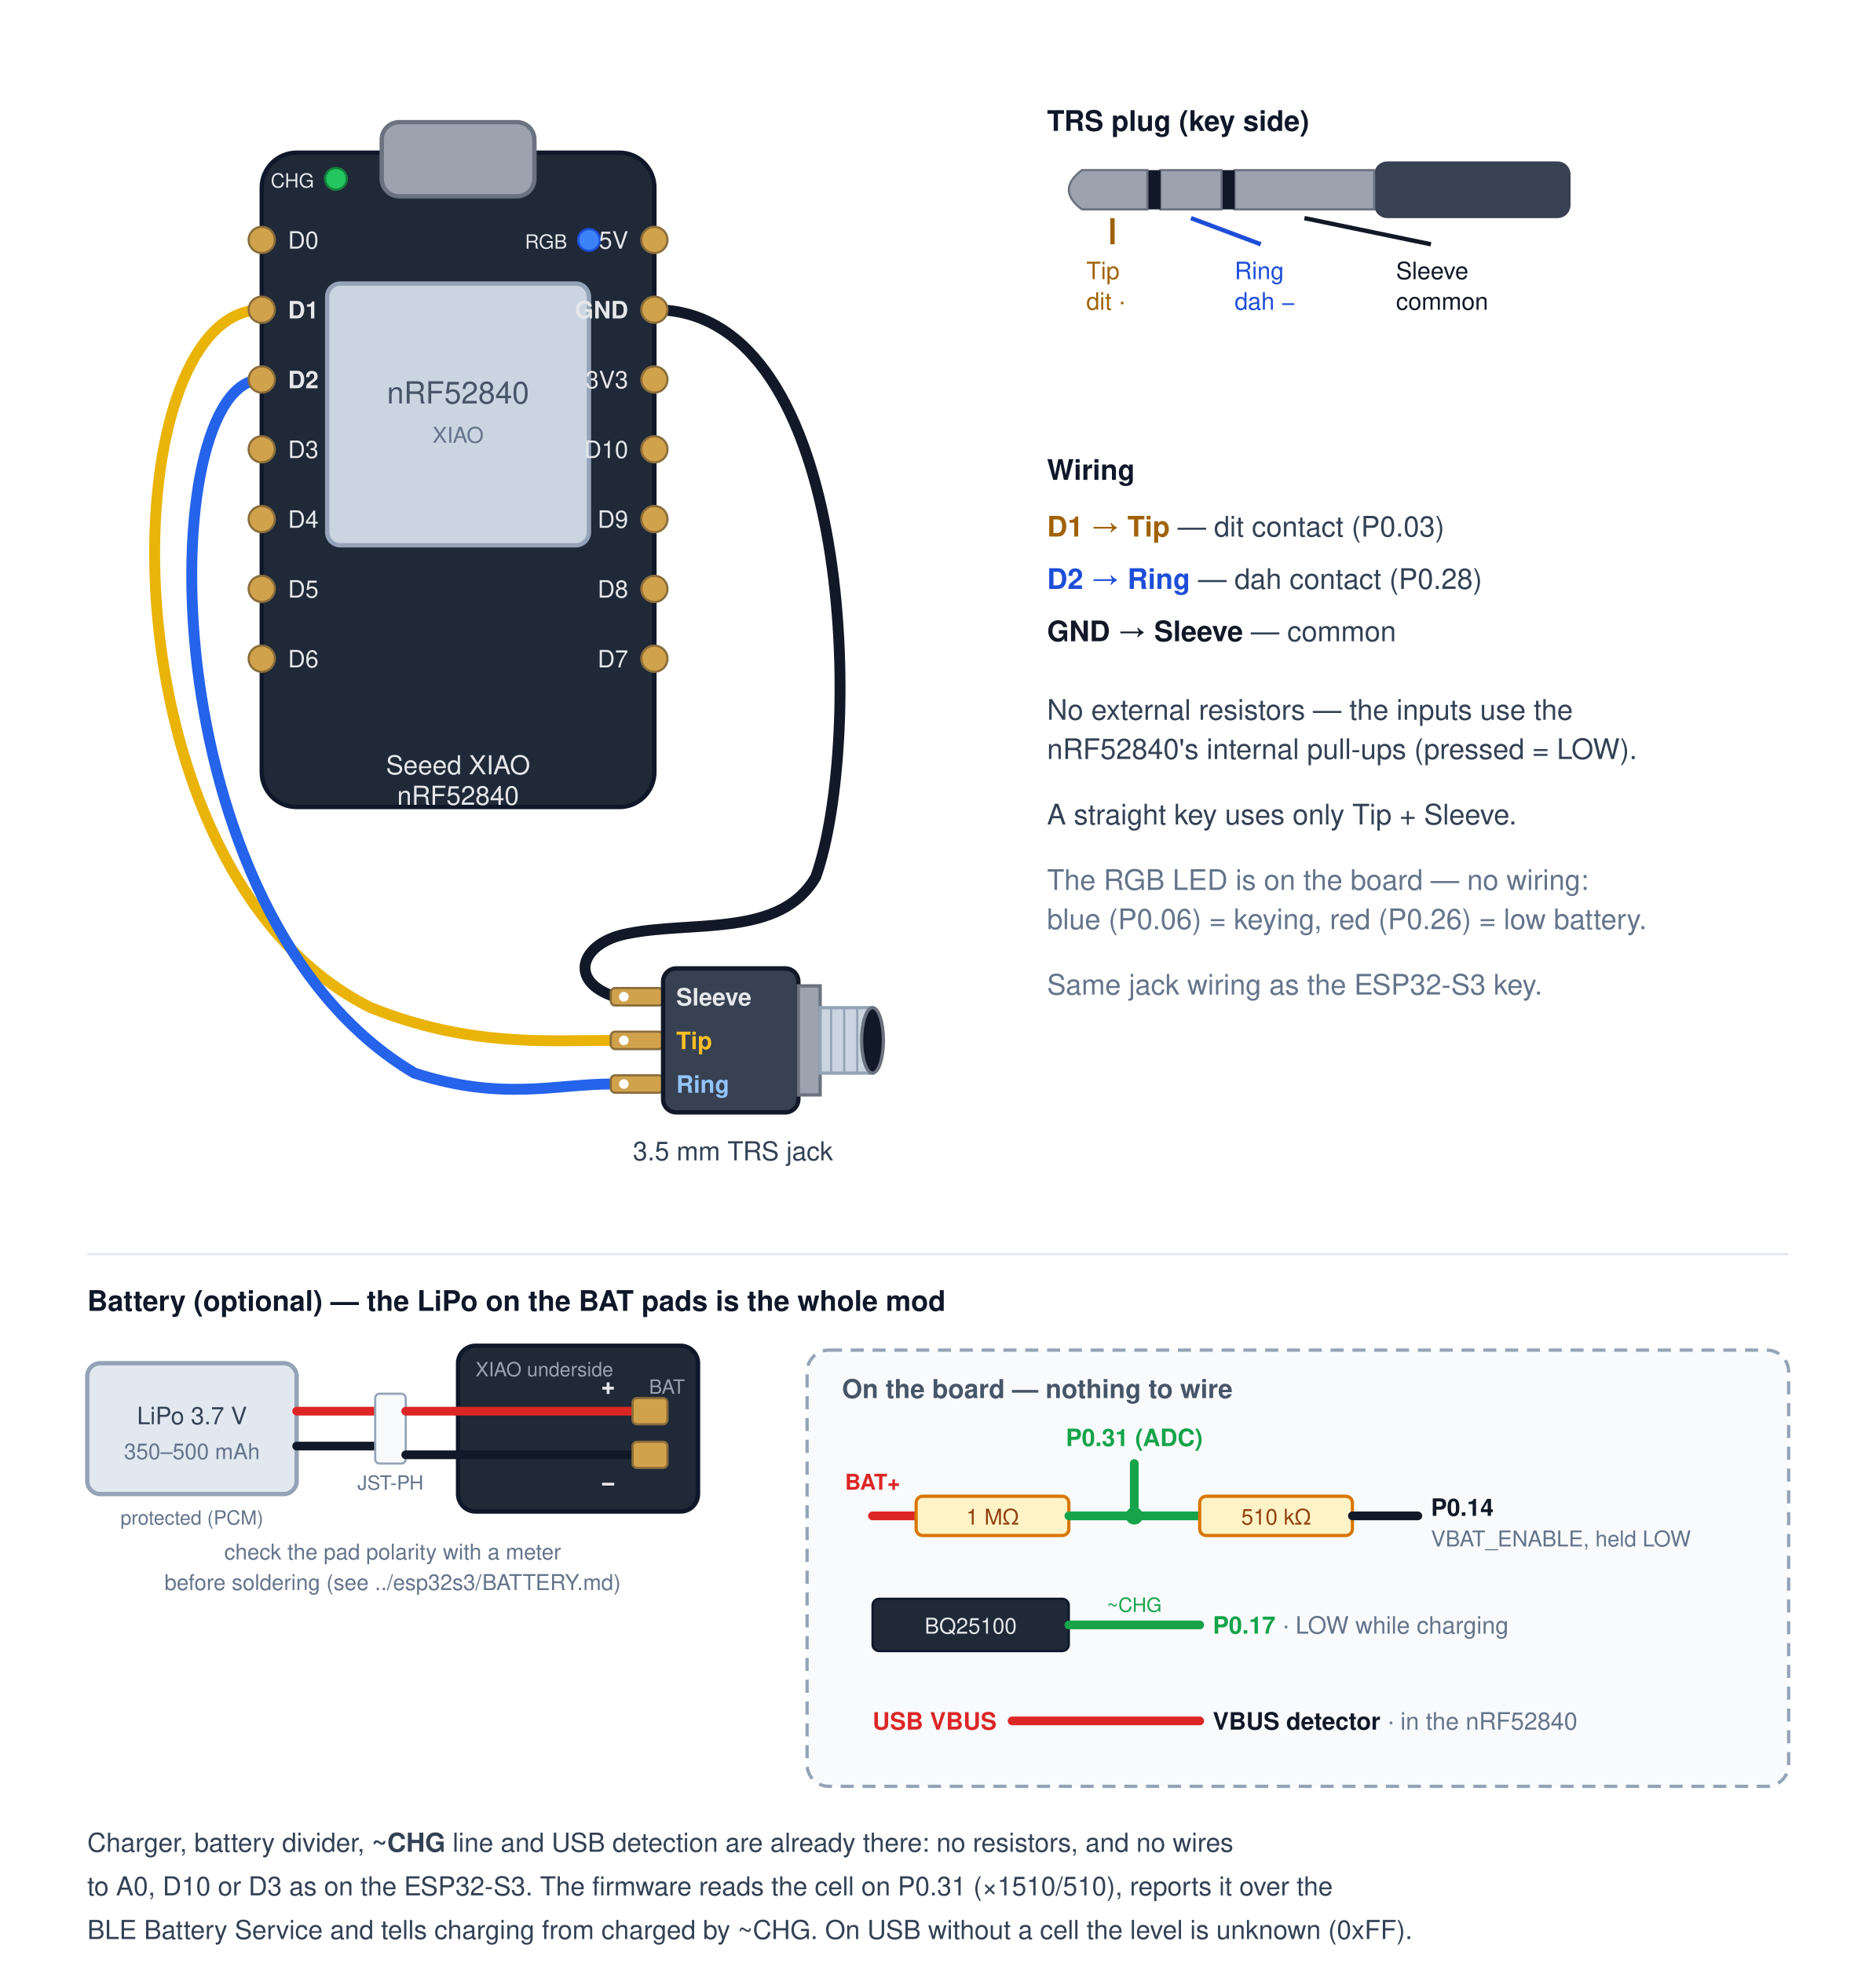
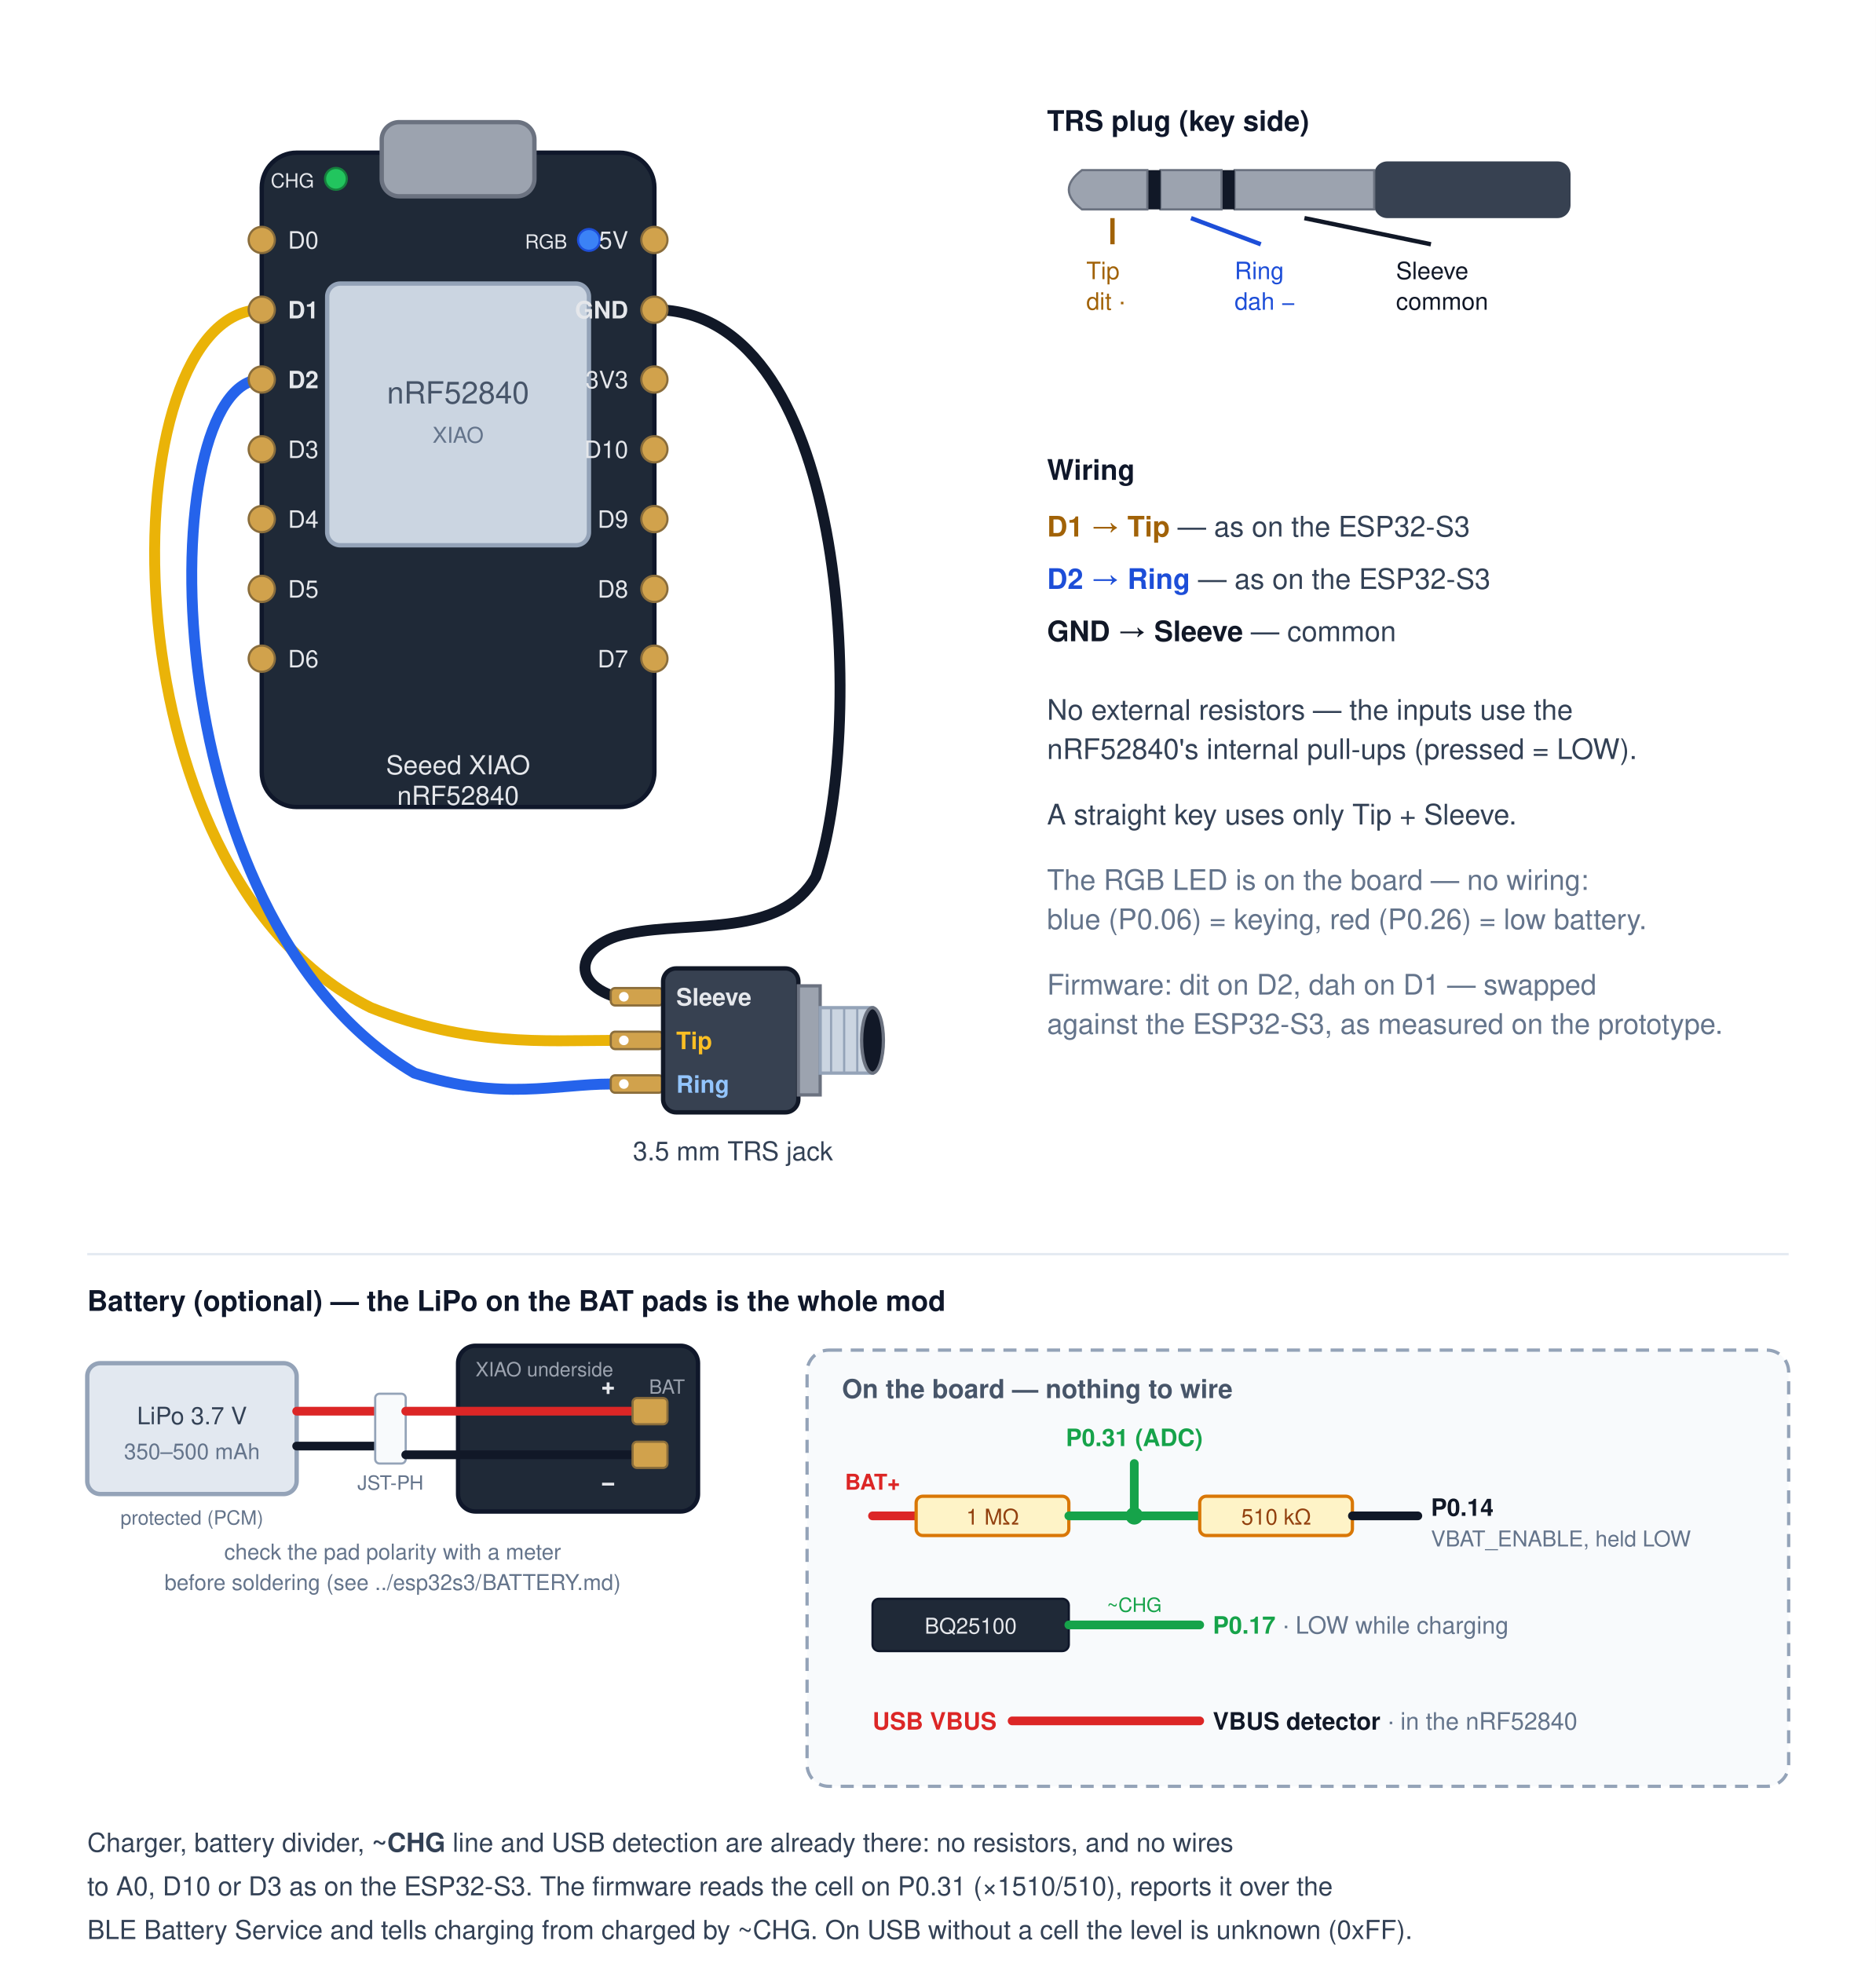
<svg xmlns="http://www.w3.org/2000/svg" width="860" height="900" viewBox="0 0 860 900" font-family="Helvetica, Arial, sans-serif">
  <rect width="860" height="900" fill="#ffffff" />
  <path d="M 120 142 C 50 142, 45 400, 170 462 C 215 480, 250 477, 280 477" fill="none" stroke="#eab308" stroke-width="5" stroke-linecap="round" />
  <path d="M 120 174 C 70 174, 68 420, 190 492 C 230 505, 255 497, 280 497" fill="none" stroke="#2563eb" stroke-width="5" stroke-linecap="round" />
  <path d="M 300 142 C 392 142, 396 340, 374 402 C 358 430, 318 422, 288 428 C 266 432, 260 450, 282 457" fill="none" stroke="#111827" stroke-width="5" stroke-linecap="round" />
  <g transform="translate(120,70)">
    <rect x="0" y="0" width="180" height="300" rx="16" fill="#1f2937" stroke="#0f172a" stroke-width="2" />
    <rect x="55" y="-14" width="70" height="34" rx="8" fill="#9ca3af" stroke="#6b7280" stroke-width="2" />
    <rect x="30" y="60" width="120" height="120" rx="6" fill="#cbd5e1" stroke="#94a3b8" stroke-width="2" />
    <text x="90" y="115" font-size="14" fill="#475569" text-anchor="middle">nRF52840</text>
    <text x="90" y="133" font-size="10" fill="#64748b" text-anchor="middle">XIAO</text>
    <circle cx="150" cy="40" r="5" fill="#3b82f6" stroke="#1d4ed8" />
    <text x="140" y="44" font-size="9" fill="#e5e7eb" text-anchor="end">RGB</text>
    <circle cx="34" cy="12" r="5" fill="#22c55e" stroke="#15803d" />
    <text x="24" y="16" font-size="9" fill="#e5e7eb" text-anchor="end">CHG</text>
    <text x="90" y="285" font-size="12" fill="#e5e7eb" text-anchor="middle">Seeed XIAO</text>
    <text x="90" y="285" dy="14" font-size="12" fill="#e5e7eb" text-anchor="middle">nRF52840</text>
    <g font-size="11" fill="#e5e7eb">
      <circle cx="0" cy="40" r="6" fill="#d1a24c" stroke="#8a6d3b" />
      <circle cx="0" cy="72" r="6" fill="#d1a24c" stroke="#8a6d3b" />
      <circle cx="0" cy="104" r="6" fill="#d1a24c" stroke="#8a6d3b" />
      <circle cx="0" cy="136" r="6" fill="#d1a24c" stroke="#8a6d3b" />
      <circle cx="0" cy="168" r="6" fill="#d1a24c" stroke="#8a6d3b" />
      <circle cx="0" cy="200" r="6" fill="#d1a24c" stroke="#8a6d3b" />
      <circle cx="0" cy="232" r="6" fill="#d1a24c" stroke="#8a6d3b" />
      <text x="12" y="44">D0</text>
      <text x="12" y="76" font-weight="bold">D1</text>
      <text x="12" y="108" font-weight="bold">D2</text>
      <text x="12" y="140">D3</text>
      <text x="12" y="172">D4</text>
      <text x="12" y="204">D5</text>
      <text x="12" y="236">D6</text>
    </g>
    <g font-size="11" fill="#e5e7eb">
      <circle cx="180" cy="40" r="6" fill="#d1a24c" stroke="#8a6d3b" />
      <circle cx="180" cy="72" r="6" fill="#d1a24c" stroke="#8a6d3b" />
      <circle cx="180" cy="104" r="6" fill="#d1a24c" stroke="#8a6d3b" />
      <circle cx="180" cy="136" r="6" fill="#d1a24c" stroke="#8a6d3b" />
      <circle cx="180" cy="168" r="6" fill="#d1a24c" stroke="#8a6d3b" />
      <circle cx="180" cy="200" r="6" fill="#d1a24c" stroke="#8a6d3b" />
      <circle cx="180" cy="232" r="6" fill="#d1a24c" stroke="#8a6d3b" />
      <text x="168" y="44" text-anchor="end">5V</text>
      <text x="168" y="76" text-anchor="end" font-weight="bold">GND</text>
      <text x="168" y="108" text-anchor="end">3V3</text>
      <text x="168" y="140" text-anchor="end">D10</text>
      <text x="168" y="172" text-anchor="end">D9</text>
      <text x="168" y="204" text-anchor="end">D8</text>
      <text x="168" y="236" text-anchor="end">D7</text>
    </g>
  </g>
  <g transform="translate(302,440)">
    <g stroke="#8a6d3b" fill="#d1a24c">
      <rect x="-22" y="13" width="24" height="8" rx="2" />
      <rect x="-22" y="33" width="24" height="8" rx="2" />
      <rect x="-22" y="53" width="24" height="8" rx="2" />
    </g>
    <circle cx="-16" cy="17" r="2.2" fill="#ffffff" stroke="none" />
    <circle cx="-16" cy="37" r="2.2" fill="#ffffff" stroke="none" />
    <circle cx="-16" cy="57" r="2.2" fill="#ffffff" stroke="none" />
    <rect x="2" y="4" width="62" height="66" rx="6" fill="#374151" stroke="#111827" stroke-width="2" />
    <g font-size="11" font-weight="bold">
      <text x="8" y="21" fill="#e5e7eb">Sleeve</text>
      <text x="8" y="41" fill="#fbbf24">Tip</text>
      <text x="8" y="61" fill="#93c5fd">Ring</text>
    </g>
    <rect x="64" y="12" width="10" height="50" fill="#9ca3af" stroke="#6b7280" stroke-width="1.5" />
    <rect x="74" y="22" width="24" height="30" fill="#cbd5e1" stroke="#94a3b8" stroke-width="1.5" />
    <line x1="79" y1="22" x2="79" y2="52" stroke="#94a3b8" stroke-width="1" />
    <line x1="85" y1="22" x2="85" y2="52" stroke="#94a3b8" stroke-width="1" />
    <line x1="91" y1="22" x2="91" y2="52" stroke="#94a3b8" stroke-width="1" />
    <ellipse cx="98" cy="37" rx="5" ry="15" fill="#111827" stroke="#6b7280" stroke-width="1.5" />
    <text x="34" y="92" font-size="12" fill="#334155" text-anchor="middle">3.5 mm TRS jack</text>
  </g>
  <g transform="translate(480,60)">
    <text x="0" y="0" font-size="13" fill="#0f172a" font-weight="bold">TRS plug (key side)</text>
    <rect x="150" y="14" width="90" height="26" rx="6" fill="#374151" />
    <rect x="86" y="18" width="64" height="18" fill="#9ca3af" stroke="#6b7280" />
    <rect x="80" y="18" width="6" height="18" fill="#111827" />
    <rect x="52" y="18" width="28" height="18" fill="#9ca3af" stroke="#6b7280" />
    <rect x="46" y="18" width="6" height="18" fill="#111827" />
    <path d="M 16 18 L 46 18 L 46 36 L 16 36 Q 4 27 16 18 Z" fill="#9ca3af" stroke="#6b7280" />
    <line x1="30" y1="40" x2="30" y2="52" stroke="#a16207" stroke-width="2" />
    <line x1="66" y1="40" x2="98" y2="52" stroke="#1d4ed8" stroke-width="2" />
    <line x1="118" y1="40" x2="176" y2="52" stroke="#111827" stroke-width="2" />
    <g font-size="11">
      <text x="18" y="68" fill="#a16207">Tip</text>
      <text x="18" y="82" fill="#a16207">dit ·</text>
      <text x="86" y="68" fill="#1d4ed8">Ring</text>
      <text x="86" y="82" fill="#1d4ed8">dah −</text>
      <text x="160" y="68" fill="#111827">Sleeve</text>
      <text x="160" y="82" fill="#111827">common</text>
    </g>
  </g>
  <g font-size="13" fill="#334155" transform="translate(480,220)">
    <text y="0" font-weight="bold" fill="#0f172a">Wiring</text>
    <text y="26">
-       <tspan fill="#a16207" font-weight="bold">D1 → Tip</tspan> — dit contact (P0.03)</text>
+       <tspan fill="#a16207" font-weight="bold">D1 → Tip</tspan> — as on the ESP32-S3</text>
    <text y="50">
-       <tspan fill="#1d4ed8" font-weight="bold">D2 → Ring</tspan> — dah contact (P0.28)</text>
+       <tspan fill="#1d4ed8" font-weight="bold">D2 → Ring</tspan> — as on the ESP32-S3</text>
    <text y="74">
      <tspan fill="#111827" font-weight="bold">GND → Sleeve</tspan> — common</text>
    <text y="110">No external resistors — the inputs use the</text>
    <text y="128">nRF52840's internal pull-ups (pressed = LOW).</text>
    <text y="158">A straight key uses only Tip + Sleeve.</text>
    <text y="188" fill="#64748b">The RGB LED is on the board — no wiring:</text>
    <text y="206" fill="#64748b">blue (P0.06) = keying, red (P0.26) = low battery.</text>
-     <text y="236" fill="#64748b">Same jack wiring as the ESP32-S3 key.</text>
+     <text y="236" fill="#64748b">Firmware: dit on D2, dah on D1 — swapped</text>
+     <text y="254" fill="#64748b">against the ESP32-S3, as measured on the prototype.</text>
  </g>
  <g transform="translate(0,575)">
    <line x1="40" y1="0" x2="820" y2="0" stroke="#e2e8f0" stroke-width="1" />
    <text x="40" y="26" font-size="13" font-weight="bold" fill="#0f172a">Battery (optional) — the LiPo on the BAT pads is the whole mod</text>
    <g transform="translate(40,50)">
      <rect x="0" y="0" width="96" height="60" rx="6" fill="#e2e8f0" stroke="#94a3b8" stroke-width="2" />
      <text x="48" y="28" font-size="11" fill="#334155" text-anchor="middle">LiPo 3.7 V</text>
      <text x="48" y="44" font-size="10" fill="#64748b" text-anchor="middle">350–500 mAh</text>
      <line x1="96" y1="22" x2="132" y2="22" stroke="#dc2626" stroke-width="4" stroke-linecap="round" />
      <line x1="96" y1="38" x2="132" y2="38" stroke="#111827" stroke-width="4" stroke-linecap="round" />
      <rect x="132" y="14" width="14" height="32" rx="2" fill="#f8fafc" stroke="#94a3b8" />
      <text x="139" y="58" font-size="9" fill="#64748b" text-anchor="middle">JST-PH</text>
      <text x="48" y="74" font-size="9" fill="#64748b" text-anchor="middle">protected (PCM)</text>
    </g>
    <g transform="translate(210,42)">
      <rect x="0" y="0" width="110" height="76" rx="8" fill="#1f2937" stroke="#0f172a" stroke-width="2" />
      <line x1="-24" y1="30" x2="80" y2="30" stroke="#dc2626" stroke-width="4" stroke-linecap="round" />
      <line x1="-24" y1="50" x2="80" y2="50" stroke="#111827" stroke-width="4" stroke-linecap="round" />
      <rect x="80" y="24" width="16" height="12" rx="2" fill="#d1a24c" stroke="#8a6d3b" />
      <rect x="80" y="44" width="16" height="12" rx="2" fill="#d1a24c" stroke="#8a6d3b" />
      <text x="72" y="22" font-size="11" fill="#e5e7eb" text-anchor="end" font-weight="bold">+</text>
      <text x="72" y="66" font-size="11" fill="#e5e7eb" text-anchor="end" font-weight="bold">−</text>
      <text x="104" y="22" font-size="9" fill="#9ca3af" text-anchor="end">BAT</text>
      <text x="8" y="14" font-size="9" fill="#9ca3af">XIAO underside</text>
    </g>
    <text x="180" y="140" font-size="10" fill="#64748b" text-anchor="middle">check the pad polarity with a meter</text>
    <text x="180" y="154" font-size="10" fill="#64748b" text-anchor="middle">before soldering (see ../esp32s3/BATTERY.md)</text>
    <rect x="370" y="44" width="450" height="200" rx="10" fill="#f8fafc" stroke="#94a3b8" stroke-width="1.5" stroke-dasharray="6 4" />
    <text x="386" y="66" font-size="12" font-weight="bold" fill="#475569">On the board — nothing to wire</text>
    <g transform="translate(400,120)">
      <text x="0" y="-12" font-size="10" fill="#dc2626" text-anchor="middle" font-weight="bold">BAT+</text>
      <line x1="0" y1="0" x2="20" y2="0" stroke="#dc2626" stroke-width="4" stroke-linecap="round" />
      <rect x="20" y="-9" width="70" height="18" rx="3" fill="#fef3c7" stroke="#d97706" stroke-width="1.5" />
      <text x="55" y="4" font-size="10" fill="#92400e" text-anchor="middle">1 MΩ</text>
      <line x1="90" y1="0" x2="150" y2="0" stroke="#16a34a" stroke-width="4" stroke-linecap="round" />
      <circle cx="120" cy="0" r="4" fill="#16a34a" />
      <line x1="120" y1="0" x2="120" y2="-24" stroke="#16a34a" stroke-width="4" stroke-linecap="round" />
      <text x="120" y="-32" font-size="11" fill="#16a34a" text-anchor="middle" font-weight="bold">P0.31 (ADC)</text>
      <rect x="150" y="-9" width="70" height="18" rx="3" fill="#fef3c7" stroke="#d97706" stroke-width="1.5" />
      <text x="185" y="4" font-size="10" fill="#92400e" text-anchor="middle">510 kΩ</text>
      <line x1="220" y1="0" x2="250" y2="0" stroke="#111827" stroke-width="4" stroke-linecap="round" />
      <text x="256" y="0" font-size="11" fill="#111827" font-weight="bold">P0.14</text>
      <text x="256" y="14" font-size="10" fill="#64748b">VBAT_ENABLE, held LOW</text>
    </g>
    <g transform="translate(400,170)">
      <rect x="0" y="-12" width="90" height="24" rx="3" fill="#1f2937" stroke="#0f172a" />
      <text x="45" y="4" font-size="10" fill="#e5e7eb" text-anchor="middle">BQ25100</text>
      <line x1="90" y1="0" x2="150" y2="0" stroke="#16a34a" stroke-width="4" stroke-linecap="round" />
      <text x="120" y="-6" font-size="9" fill="#16a34a" text-anchor="middle">~CHG</text>
      <text x="156" y="4" font-size="11" fill="#16a34a" font-weight="bold">P0.17 <tspan font-weight="normal" fill="#64748b">· LOW while charging</tspan>
      </text>
    </g>
    <g transform="translate(400,214)">
      <text x="0" y="4" font-size="11" fill="#dc2626" font-weight="bold">USB VBUS</text>
      <line x1="64" y1="0" x2="150" y2="0" stroke="#dc2626" stroke-width="4" stroke-linecap="round" />
      <text x="156" y="4" font-size="11" fill="#111827" font-weight="bold">VBUS detector <tspan font-weight="normal" fill="#64748b">· in the nRF52840</tspan>
      </text>
    </g>
    <g font-size="12" fill="#334155" transform="translate(40,274)">
      <text y="0">Charger, battery divider, <tspan font-weight="bold">~CHG</tspan> line and USB detection are already there: no resistors, and no wires</text>
      <text y="20">to A0, D10 or D3 as on the ESP32-S3. The firmware reads the cell on P0.31 (×1510/510), reports it over the</text>
      <text y="40">BLE Battery Service and tells charging from charged by ~CHG. On USB without a cell the level is unknown (0xFF).</text>
    </g>
  </g>
</svg>
